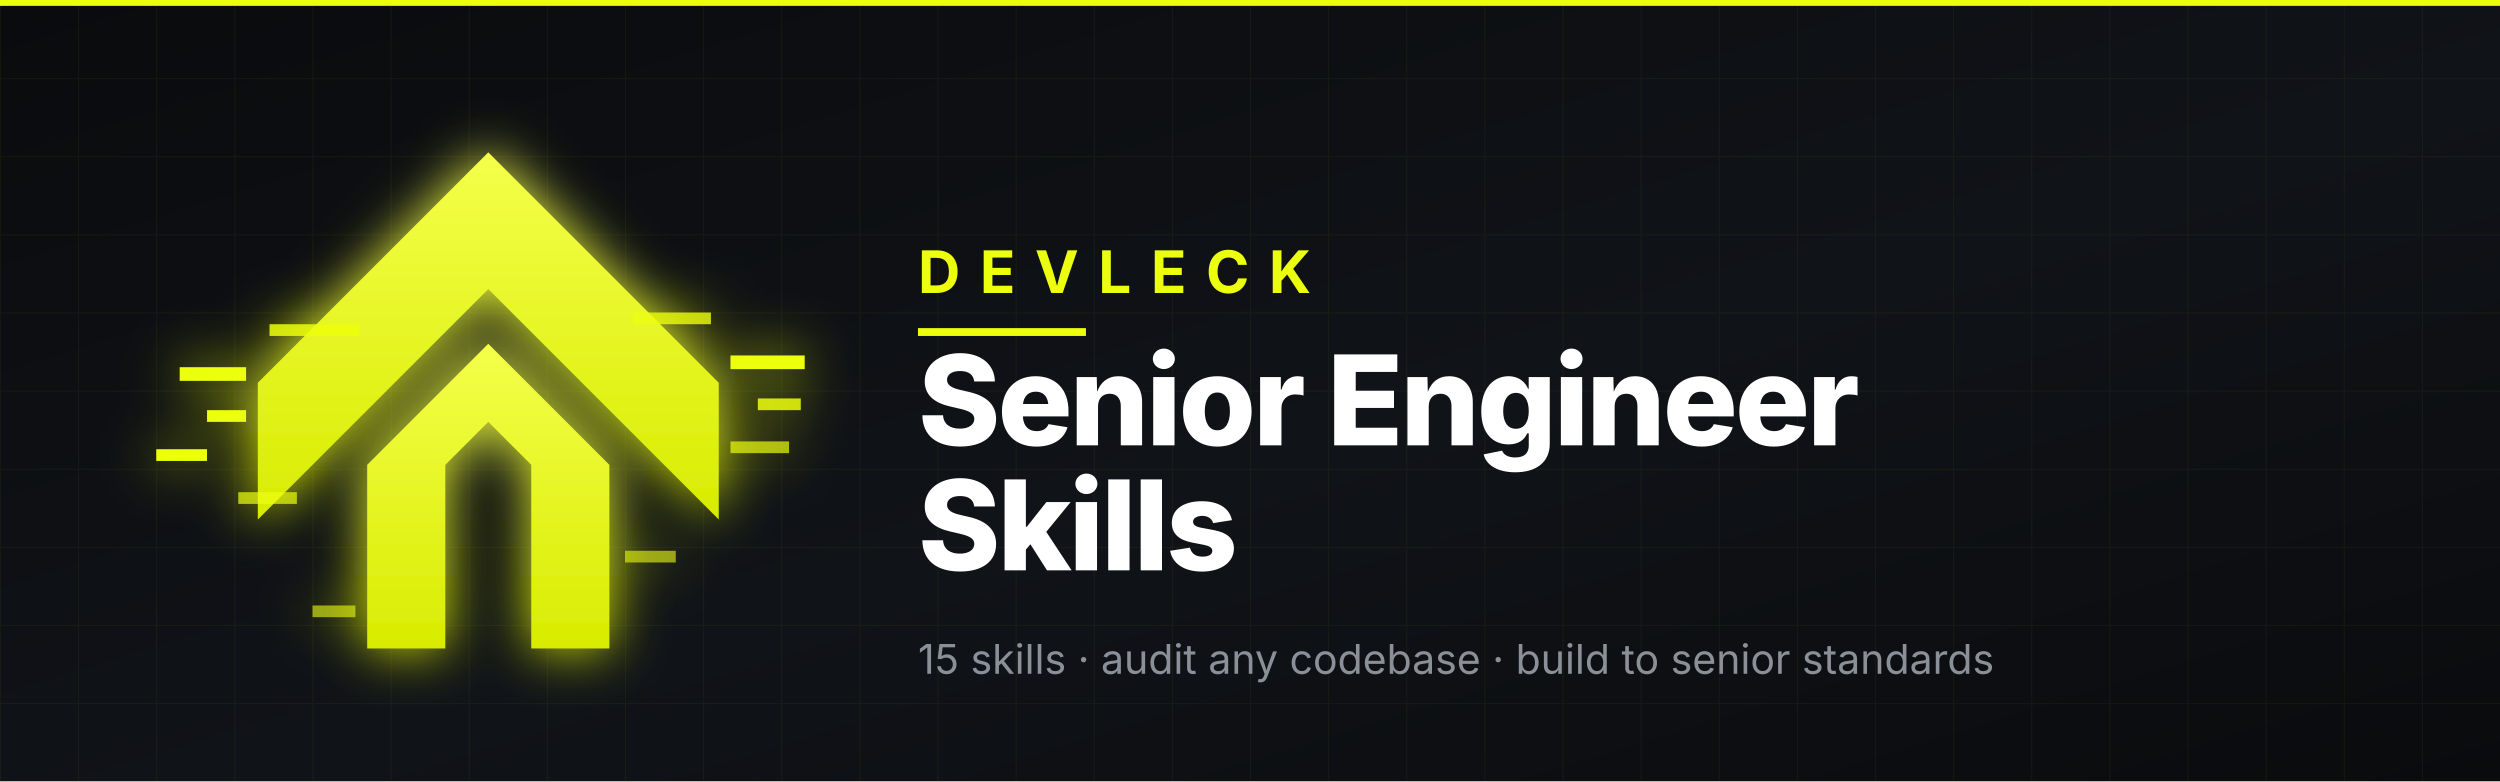
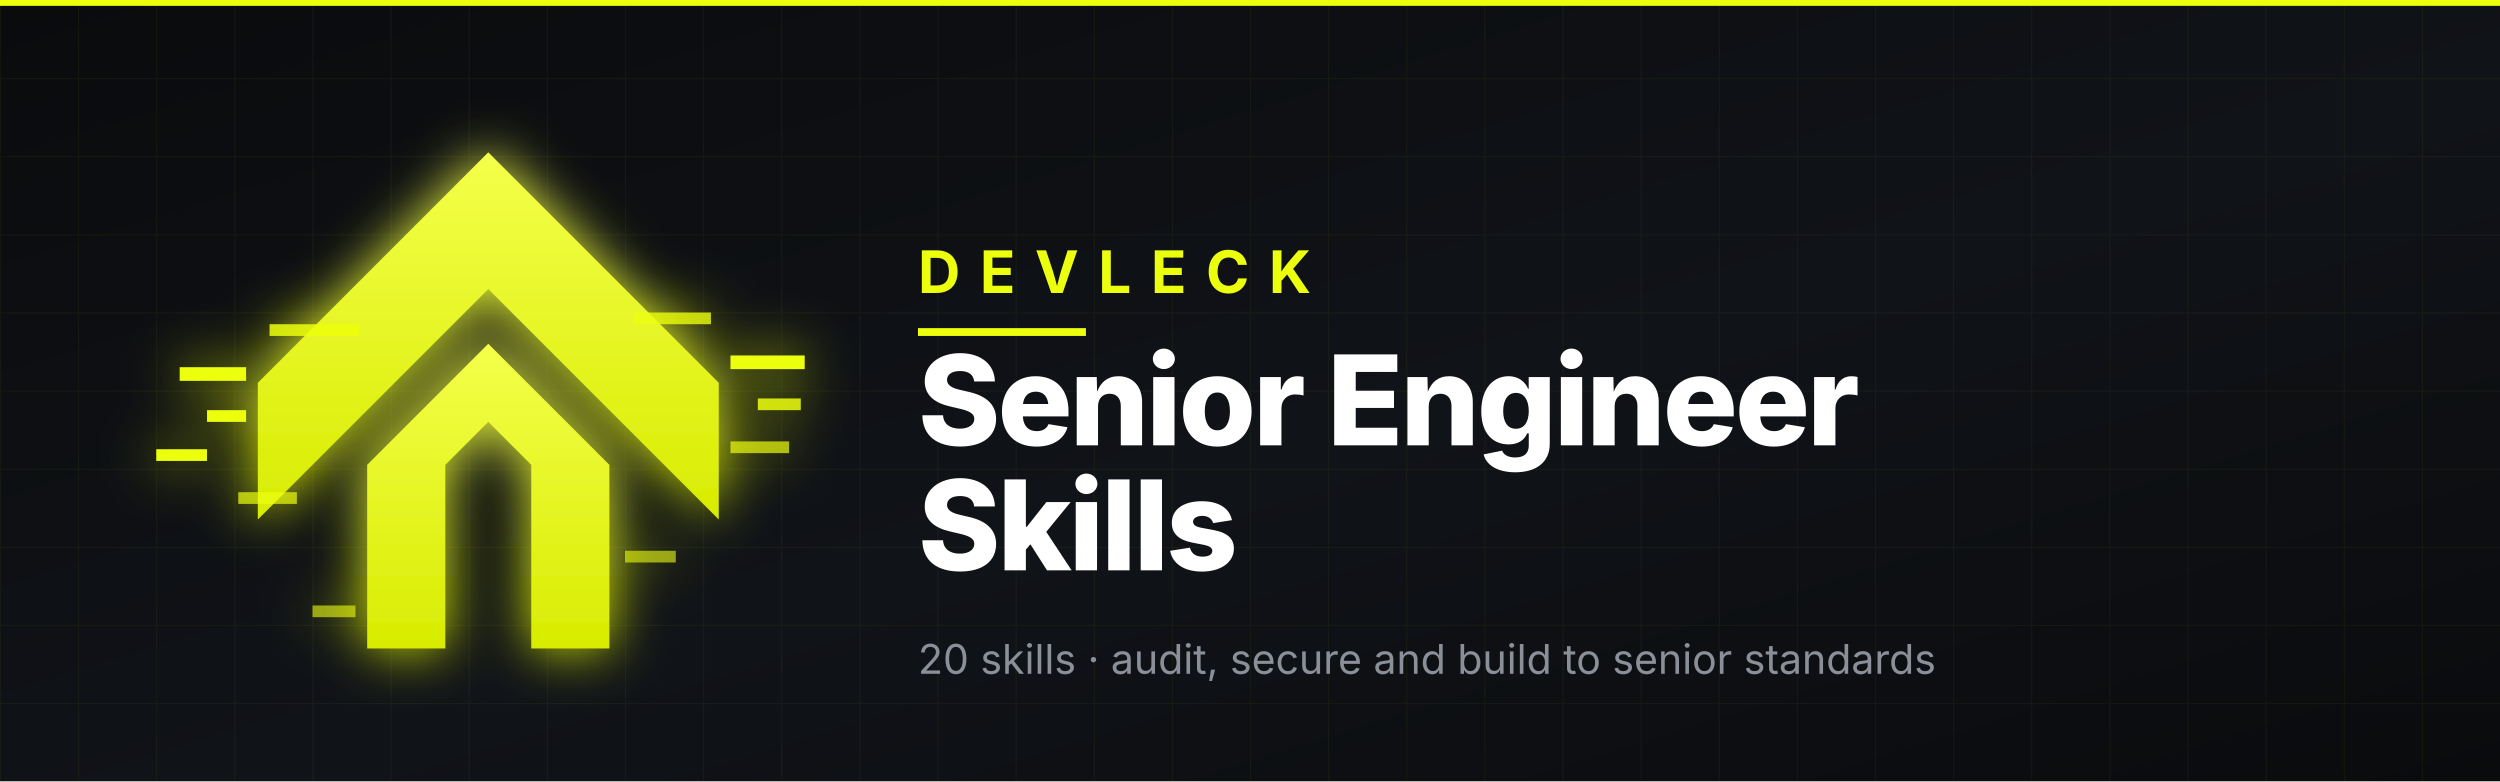
<svg xmlns="http://www.w3.org/2000/svg" viewBox="0 0 1280 400" width="1280" height="400" role="img" aria-labelledby="t d">
  <defs>
    <linearGradient id="bg" x1="0" y1="0" x2="1" y2="1">
      <stop offset="0%" stop-color="#0A0B0D" />
      <stop offset="55%" stop-color="#101318" />
      <stop offset="100%" stop-color="#0A0B0D" />
    </linearGradient>
    <linearGradient id="lime" x1="0" y1="0" x2="0" y2="1">
      <stop offset="0%" stop-color="#F4FF4A" />
      <stop offset="100%" stop-color="#D8EC00" />
    </linearGradient>
    <filter id="glow" x="-40%" y="-40%" width="180%" height="180%">
      <feGaussianBlur stdDeviation="14" result="b" />
      <feMerge>
        <feMergeNode in="b" />
        <feMergeNode in="SourceGraphic" />
      </feMerge>
    </filter>
    <pattern id="grid" width="40" height="40" patternUnits="userSpaceOnUse">
      <path d="M40 0H0V40" fill="none" stroke="#ECFF0C" stroke-width="1" stroke-opacity=".045" />
    </pattern>
  </defs>
  <rect width="1280" height="400" fill="url(#bg)" />
  <rect width="1280" height="400" fill="url(#grid)" />
  <rect x="0" y="0" width="1280" height="3" fill="#ECFF0C" />
  <g transform="translate(120 70)" filter="url(#glow)">
    <path d="M130 8 L248 126 L248 196 L130 78 L12 196 L12 126 Z" fill="url(#lime)" />
    <path d="M130 106 L192 168 L192 262 L152 262 L152 168 L130 146 L108 168 L108 262 L68 262 L68 168 Z" fill="url(#lime)" />
    <g fill="#ECFF0C">
      <rect x="-28" y="118" width="34" height="7" />
      <rect x="-14" y="140" width="20" height="6" />
      <rect x="-40" y="160" width="26" height="6" />
      <rect x="18" y="96" width="46" height="6" opacity=".85" />
      <rect x="2" y="182" width="30" height="6" opacity=".7" />
      <rect x="40" y="240" width="22" height="6" opacity=".6" />
    </g>
    <g fill="#ECFF0C">
      <rect x="254" y="112" width="38" height="7" />
      <rect x="268" y="134" width="22" height="6" opacity=".85" />
      <rect x="254" y="156" width="30" height="6" opacity=".7" />
      <rect x="204" y="90" width="40" height="6" opacity=".8" />
      <rect x="200" y="212" width="26" height="6" opacity=".6" />
    </g>
  </g>
  <g font-family="'Segoe UI', Inter, 'Helvetica Neue', Arial, sans-serif">
    <text x="470" y="150" fill="#ECFF0C" font-size="30" font-weight="700" letter-spacing="10">DEVLECK</text>
    <text x="470" y="228" fill="#FFFFFF" font-size="64" font-weight="800" letter-spacing="-1.5">Senior Engineer</text>
    <text x="470" y="292" fill="#FFFFFF" font-size="64" font-weight="800" letter-spacing="-1.5">Skills</text>
    <text x="470" y="345" fill="#8A8F98" font-size="21" font-weight="400">
-       15 skills · audit any codebase · build to senior standards
+       20 skills · audit, secure and build to senior standards
    </text>
  </g>
  <rect x="470" y="168" width="86" height="4" fill="#ECFF0C" />
</svg>
